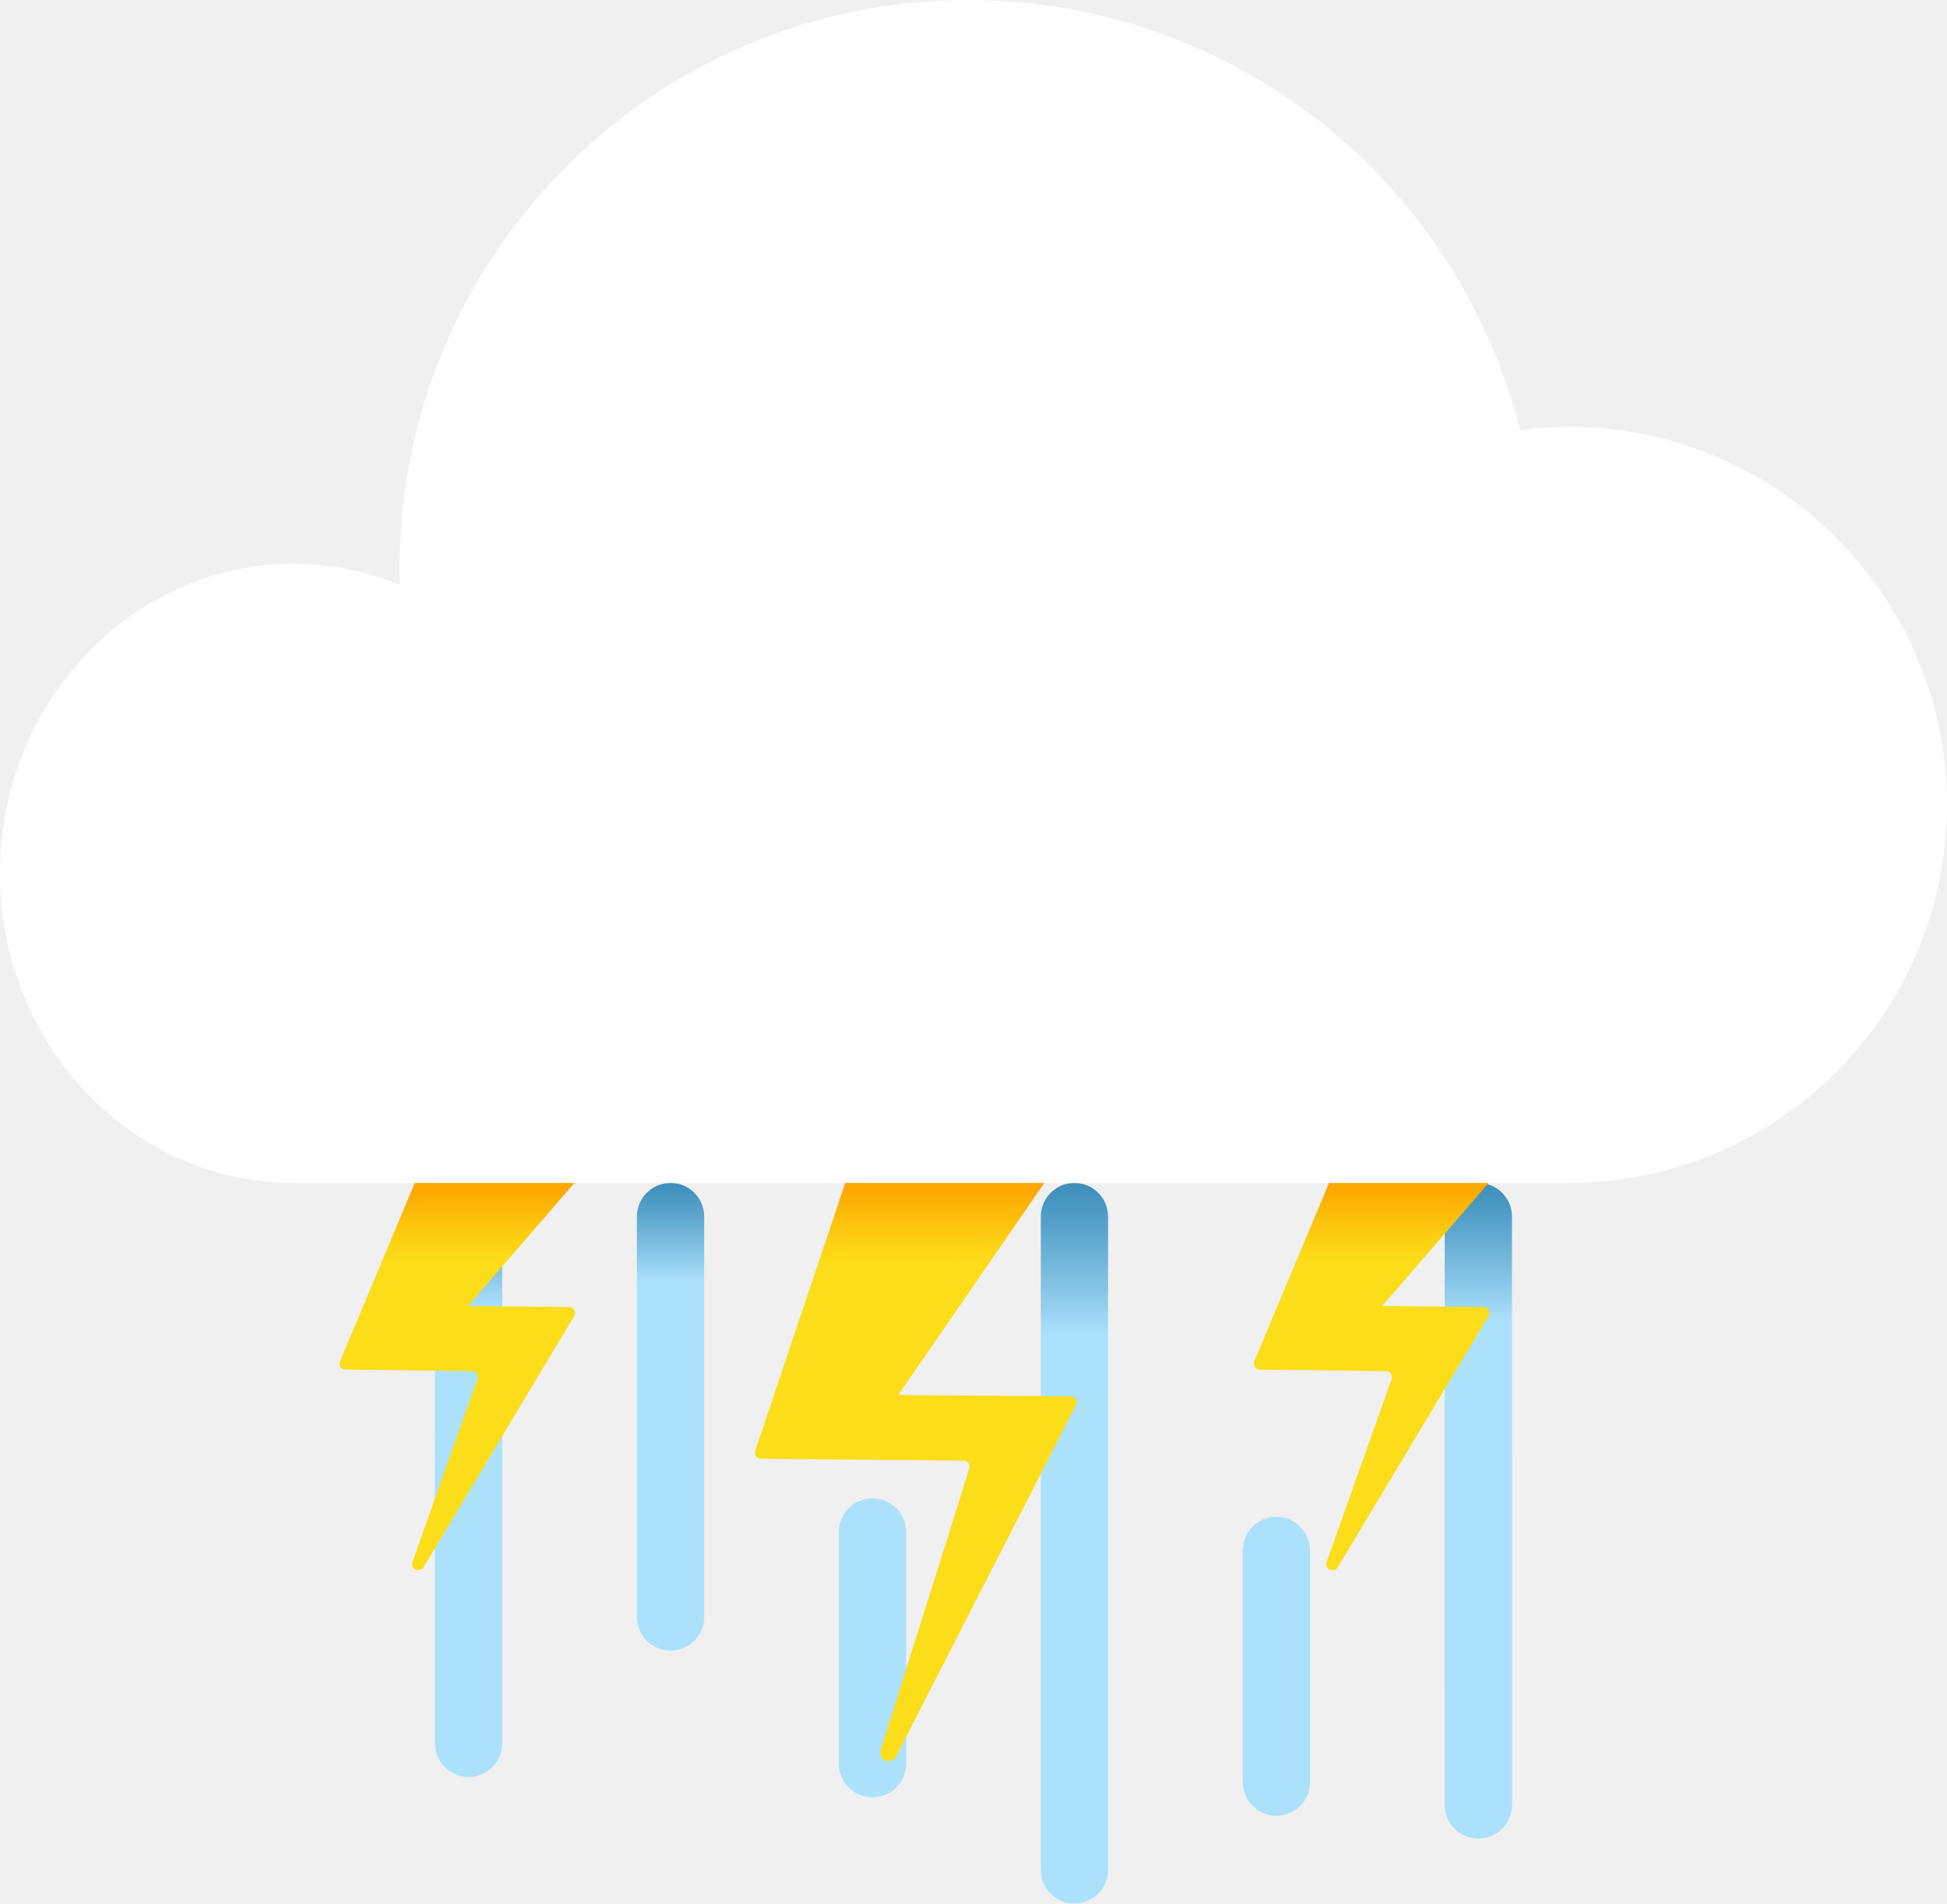
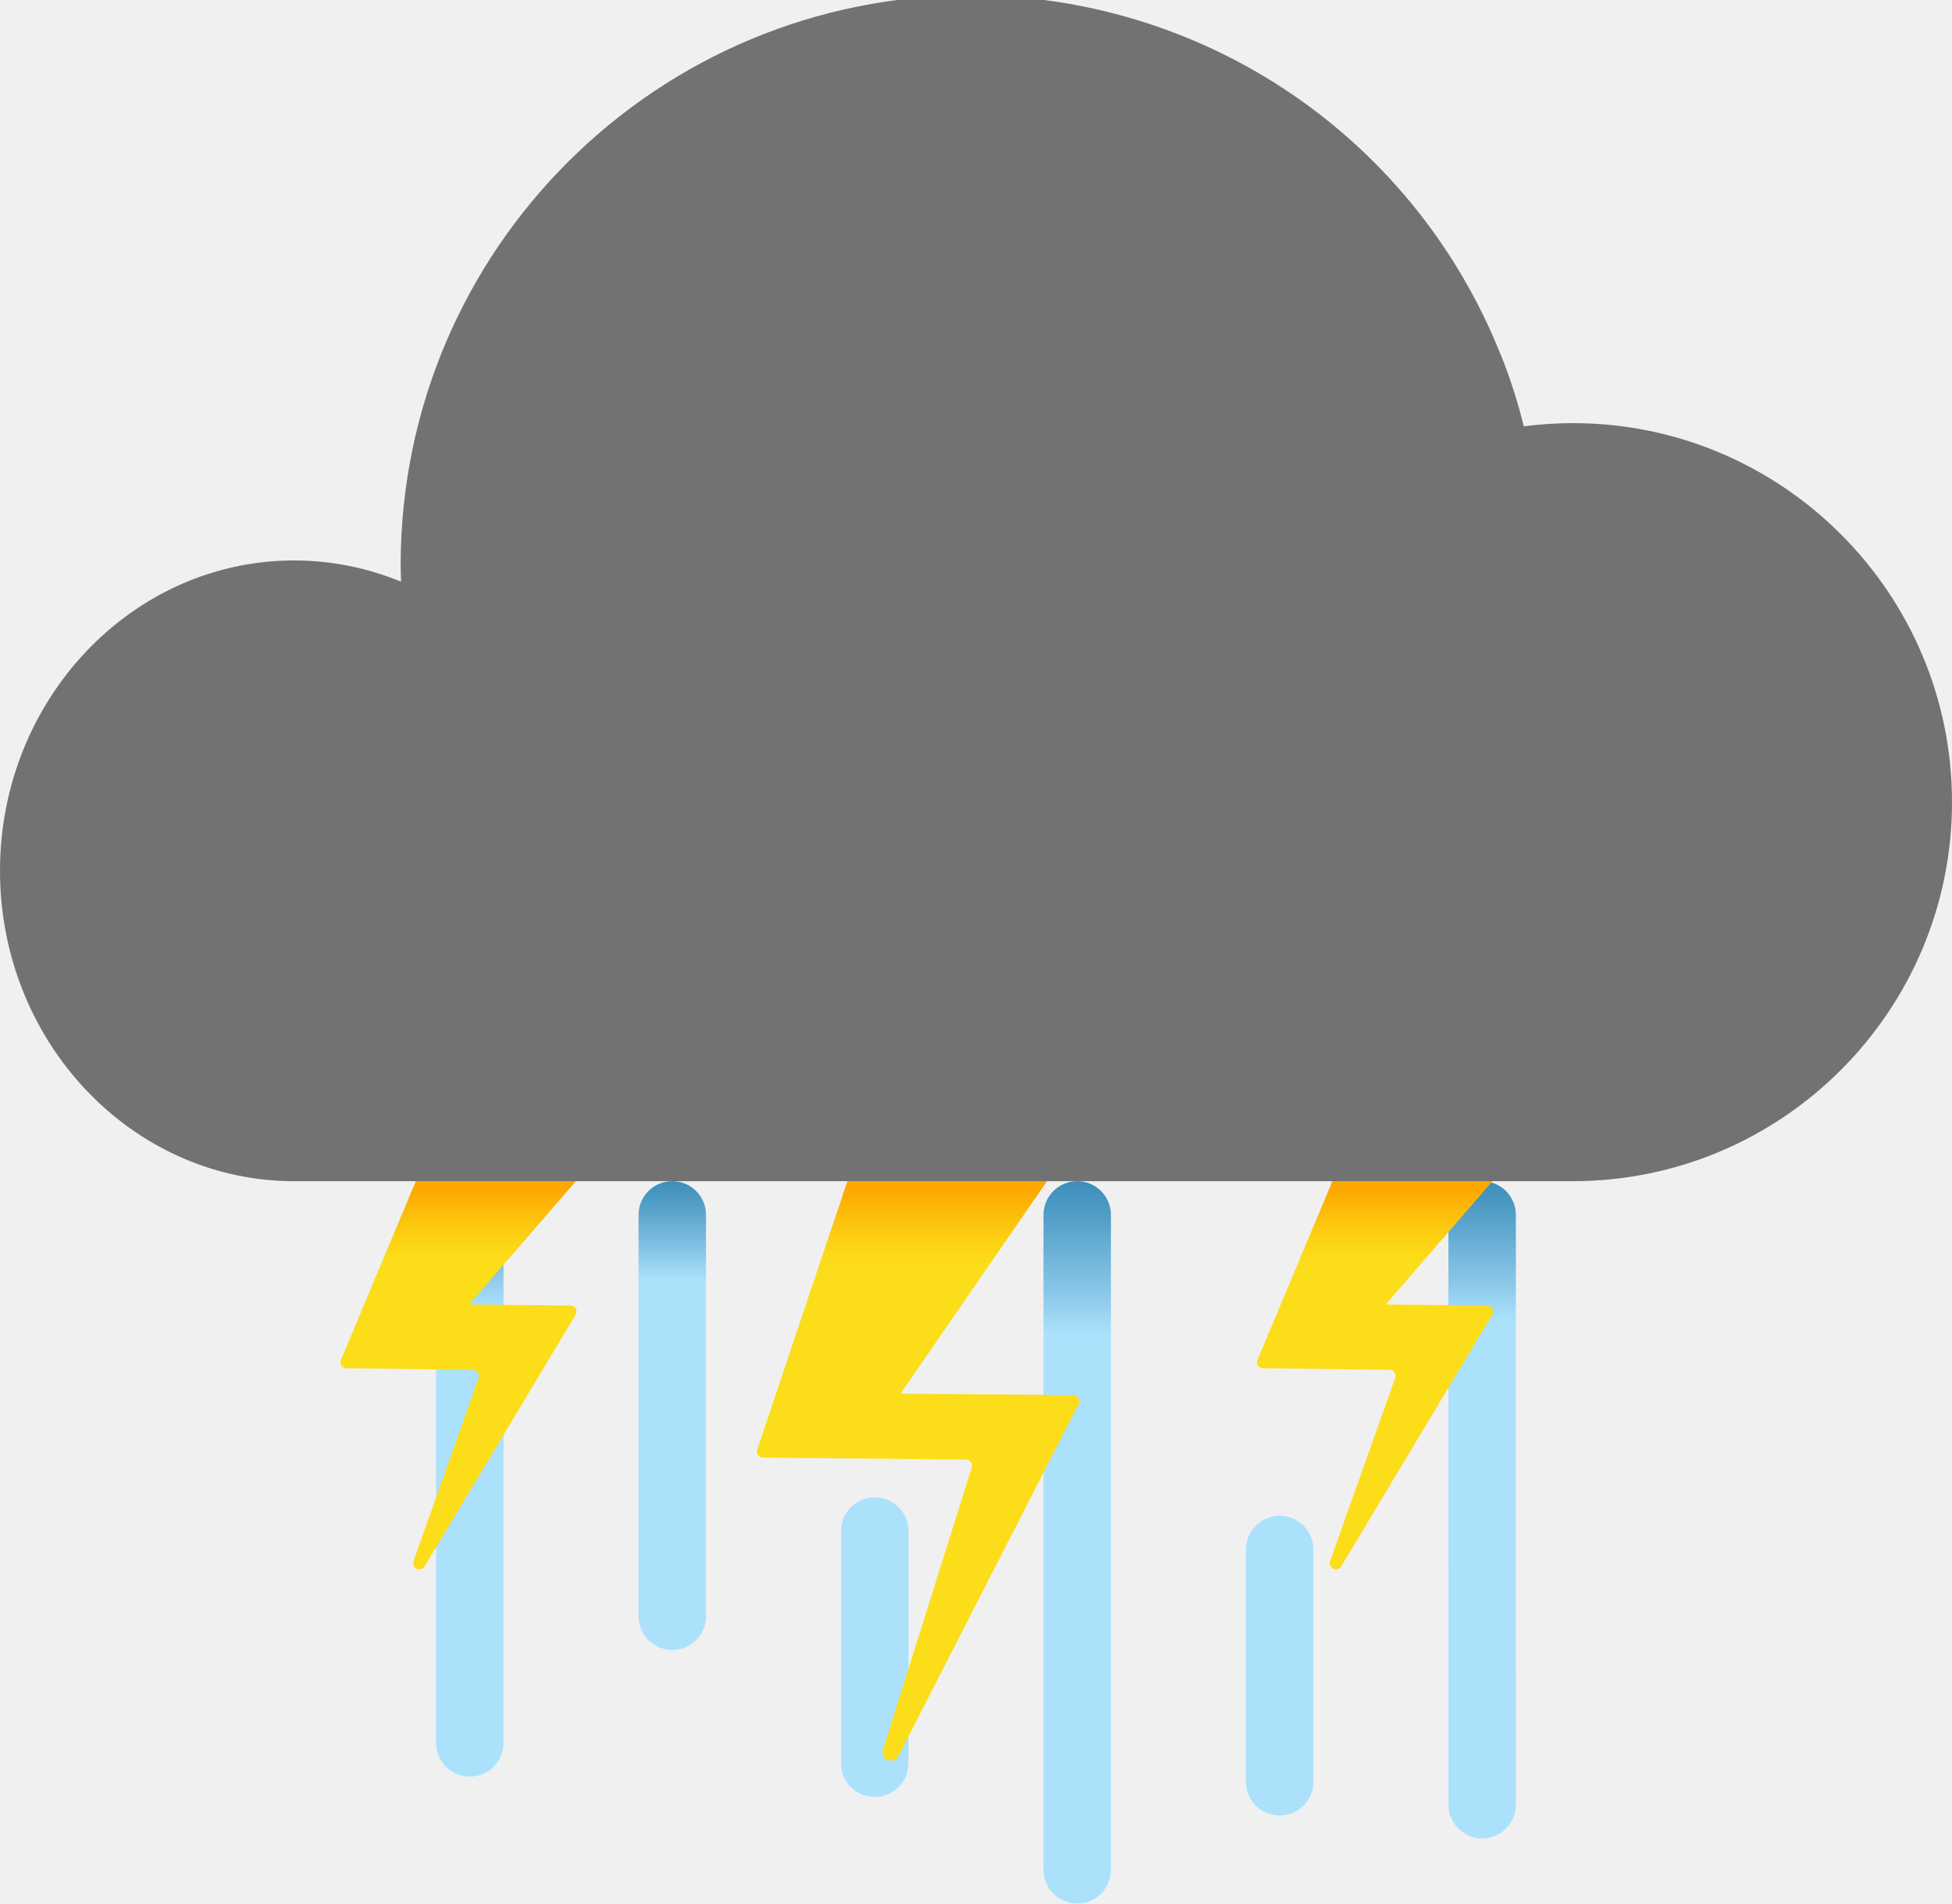
- <svg xmlns="http://www.w3.org/2000/svg" version="1.1" id="Layer_1" x="0px" y="0px" width="133.558px" height="130.587px" viewBox="0 0 133.558 130.587" enable-background="new 0 0 133.558 130.587" xml:space="preserve">
+ <svg xmlns="http://www.w3.org/2000/svg" version="1.1" id="Layer_1" x="0px" y="0px" width="133.557px" height="130.264px" viewBox="0 0 133.557 130.264" enable-background="new 0 0 133.557 130.264" xml:space="preserve">
  <g>
-     <linearGradient id="SVGID_1_" gradientUnits="userSpaceOnUse" x1="32.143" y1="81.155" x2="32.143" y2="121.904">
+     <linearGradient id="SVGID_1_" gradientUnits="userSpaceOnUse" x1="32.143" y1="80.832" x2="32.143" y2="121.581">
      <stop offset="0" style="stop-color:#3C8EBA" />
      <stop offset="0.049" style="stop-color:#519EC7" />
      <stop offset="0.151" style="stop-color:#88C6E7" />
      <stop offset="0.212" style="stop-color:#ACE1FC" />
    </linearGradient>
-     <path fill="url(#SVGID_1_)" d="M32.145,121.904c-1.274,0-2.31-1.032-2.31-2.307V83.463c0-1.275,1.035-2.309,2.31-2.309   c1.273,0,2.306,1.033,2.306,2.309v36.134C34.45,120.872,33.418,121.904,32.145,121.904z" />
-     <linearGradient id="SVGID_2_" gradientUnits="userSpaceOnUse" x1="101.411" y1="81.155" x2="101.411" y2="126.131">
+     <path fill="url(#SVGID_1_)" d="M32.145,121.581c-1.274,0-2.31-1.032-2.31-2.307V83.139c0-1.273,1.035-2.307,2.31-2.307   c1.273,0,2.306,1.033,2.306,2.307v36.135C34.45,120.548,33.418,121.581,32.145,121.581z" />
+     <linearGradient id="SVGID_2_" gradientUnits="userSpaceOnUse" x1="101.411" y1="80.832" x2="101.411" y2="125.807">
      <stop offset="0" style="stop-color:#3C8EBA" />
      <stop offset="0.049" style="stop-color:#519EC7" />
      <stop offset="0.151" style="stop-color:#88C6E7" />
      <stop offset="0.212" style="stop-color:#ACE1FC" />
    </linearGradient>
-     <path fill="url(#SVGID_2_)" d="M103.719,123.823l-0.001-40.359c0-1.275-1.034-2.309-2.308-2.309s-2.308,1.033-2.308,2.309   l0.001,40.359c0,1.274,1.034,2.309,2.309,2.309C102.688,126.131,103.719,125.096,103.719,123.823z" />
-     <linearGradient id="SVGID_3_" gradientUnits="userSpaceOnUse" x1="73.704" y1="81.155" x2="73.704" y2="130.587">
+     <path fill="url(#SVGID_2_)" d="M103.719,123.5l-0.002-40.36c0-1.273-1.033-2.307-2.307-2.307s-2.309,1.033-2.309,2.307l0.002,40.36   c0,1.274,1.033,2.308,2.309,2.308S103.719,124.772,103.719,123.5z" />
+     <linearGradient id="SVGID_3_" gradientUnits="userSpaceOnUse" x1="73.704" y1="80.832" x2="73.704" y2="130.264">
      <stop offset="0" style="stop-color:#3C8EBA" />
      <stop offset="0.049" style="stop-color:#519EC7" />
      <stop offset="0.151" style="stop-color:#88C6E7" />
      <stop offset="0.212" style="stop-color:#ACE1FC" />
    </linearGradient>
-     <path fill="url(#SVGID_3_)" d="M76.011,128.28V83.463c0-1.275-1.034-2.309-2.308-2.309s-2.307,1.033-2.307,2.309v44.816   c0,1.273,1.033,2.308,2.307,2.308S76.011,129.553,76.011,128.28z" />
-     <linearGradient id="SVGID_4_" gradientUnits="userSpaceOnUse" x1="45.997" y1="81.155" x2="45.997" y2="113.236">
+     <path fill="url(#SVGID_3_)" d="M76.01,127.957V83.139c0-1.273-1.033-2.307-2.307-2.307s-2.307,1.033-2.307,2.307v44.817   c0,1.274,1.033,2.308,2.307,2.308S76.01,129.231,76.01,127.957z" />
+     <linearGradient id="SVGID_4_" gradientUnits="userSpaceOnUse" x1="45.997" y1="80.832" x2="45.997" y2="112.913">
      <stop offset="0" style="stop-color:#3C8EBA" />
      <stop offset="0.049" style="stop-color:#519EC7" />
      <stop offset="0.151" style="stop-color:#88C6E7" />
      <stop offset="0.212" style="stop-color:#ACE1FC" />
    </linearGradient>
-     <path fill="url(#SVGID_4_)" d="M48.305,110.929V83.463c0-1.275-1.033-2.309-2.309-2.309c-1.273,0-2.307,1.033-2.307,2.309v27.466   c0,1.274,1.033,2.307,2.307,2.307C47.271,113.236,48.305,112.204,48.305,110.929z" />
-     <path fill="#ACE1FC" d="M89.864,122.258v-15.891c0-1.274-1.032-2.309-2.308-2.309s-2.308,1.034-2.308,2.309v15.891   c0,1.274,1.032,2.309,2.308,2.309S89.864,123.533,89.864,122.258z" />
-     <path fill="#ACE1FC" d="M62.157,120.992V105.1c0-1.274-1.032-2.309-2.306-2.309c-1.275,0-2.31,1.034-2.31,2.309v15.892   c0,1.274,1.034,2.308,2.31,2.308C61.125,123.299,62.157,122.266,62.157,120.992z" />
+     <path fill="url(#SVGID_4_)" d="M48.305,110.606V83.139c0-1.273-1.033-2.307-2.309-2.307c-1.273,0-2.307,1.033-2.307,2.307v27.467   c0,1.274,1.033,2.307,2.307,2.307C47.271,112.913,48.305,111.88,48.305,110.606z" />
+     <path fill="#ACE1FC" d="M89.864,121.935v-15.892c0-1.273-1.031-2.307-2.307-2.307s-2.309,1.033-2.309,2.307v15.892   c0,1.274,1.033,2.308,2.309,2.308S89.864,123.209,89.864,121.935z" />
+     <path fill="#ACE1FC" d="M62.157,120.668v-15.893c0-1.273-1.032-2.307-2.306-2.307c-1.275,0-2.31,1.033-2.31,2.307v15.893   c0,1.275,1.034,2.308,2.31,2.308C61.125,122.976,62.157,121.944,62.157,120.668z" />
    <g>
-       <linearGradient id="SVGID_5_" gradientUnits="userSpaceOnUse" x1="62.816" y1="79.854" x2="62.816" y2="108.609">
+       <linearGradient id="SVGID_5_" gradientUnits="userSpaceOnUse" x1="62.816" y1="79.532" x2="62.816" y2="108.286">
        <stop offset="0.067" style="stop-color:#FCA800" />
        <stop offset="0.105" style="stop-color:#FCB707" />
        <stop offset="0.192" style="stop-color:#FCD314" />
        <stop offset="0.242" style="stop-color:#FCDD19" />
      </linearGradient>
-       <path fill="url(#SVGID_5_)" d="M73.438,95.793L61.61,95.702l10.926-15.848H58.418L51.803,99.54    c-0.037,0.124-0.016,0.261,0.062,0.365c0.077,0.105,0.198,0.168,0.332,0.17l13.907,0.131c0.13,0,0.251,0.064,0.329,0.171    c0.077,0.105,0.099,0.241,0.062,0.366l-6.085,19.334c-0.09,0.283,0.053,0.587,0.329,0.701c0.275,0.111,0.592-0.006,0.726-0.27    l12.339-24.115c0.062-0.127,0.06-0.278-0.016-0.402C73.714,95.87,73.584,95.793,73.438,95.793z" />
-       <linearGradient id="SVGID_6_" gradientUnits="userSpaceOnUse" x1="31.911" y1="79.854" x2="31.911" y2="107.72">
+       <path fill="url(#SVGID_5_)" d="M73.438,95.471L61.61,95.377l10.925-15.846H58.418l-6.615,19.685    c-0.037,0.124-0.016,0.261,0.062,0.366c0.077,0.105,0.198,0.167,0.332,0.168l13.907,0.133c0.13,0,0.251,0.062,0.329,0.17    c0.077,0.105,0.099,0.242,0.062,0.365l-6.085,19.334c-0.09,0.283,0.053,0.588,0.329,0.702c0.275,0.112,0.592-0.006,0.726-0.27    l12.338-24.114c0.062-0.127,0.061-0.279-0.016-0.403C73.713,95.547,73.584,95.471,73.438,95.471z" />
+       <linearGradient id="SVGID_6_" gradientUnits="userSpaceOnUse" x1="31.911" y1="79.532" x2="31.911" y2="107.398">
        <stop offset="0.067" style="stop-color:#FCA800" />
        <stop offset="0.105" style="stop-color:#FCB707" />
        <stop offset="0.192" style="stop-color:#FCD314" />
        <stop offset="0.242" style="stop-color:#FCDD19" />
      </linearGradient>
-       <path fill="url(#SVGID_6_)" d="M39.039,89.665L32.093,89.6l8.435-9.746H29.012h-0.016l-5.675,13.545    c-0.047,0.127-0.031,0.269,0.043,0.379c0.077,0.111,0.205,0.178,0.338,0.18l8.66,0.108c0.134,0.001,0.258,0.066,0.335,0.177    c0.074,0.108,0.093,0.248,0.05,0.373l-4.454,12.543c-0.071,0.205,0.021,0.43,0.217,0.521s0.431,0.021,0.543-0.164l10.336-17.226    c0.078-0.127,0.078-0.285,0.007-0.413C39.324,89.749,39.188,89.667,39.039,89.665z" />
-       <linearGradient id="SVGID_7_" gradientUnits="userSpaceOnUse" x1="94.624" y1="79.854" x2="94.624" y2="107.72">
+       <path fill="url(#SVGID_6_)" d="M39.039,89.341l-6.946-0.065l8.435-9.744H29.012h-0.016l-5.675,13.545    c-0.047,0.127-0.031,0.268,0.043,0.378c0.077,0.111,0.205,0.179,0.338,0.18l8.66,0.108c0.134,0.002,0.258,0.066,0.335,0.177    c0.074,0.108,0.093,0.248,0.05,0.374l-4.454,12.542c-0.071,0.204,0.021,0.429,0.217,0.522c0.195,0.092,0.431,0.02,0.543-0.164    l10.336-17.227c0.078-0.127,0.078-0.285,0.007-0.414S39.188,89.344,39.039,89.341z" />
+       <linearGradient id="SVGID_7_" gradientUnits="userSpaceOnUse" x1="94.624" y1="79.532" x2="94.624" y2="107.398">
        <stop offset="0.067" style="stop-color:#FCA800" />
        <stop offset="0.105" style="stop-color:#FCB707" />
        <stop offset="0.192" style="stop-color:#FCD314" />
        <stop offset="0.242" style="stop-color:#FCDD19" />
      </linearGradient>
-       <path fill="url(#SVGID_7_)" d="M101.753,89.665L94.81,89.6l8.431-9.746H91.726H91.71l-5.675,13.545    c-0.05,0.127-0.031,0.269,0.046,0.379c0.077,0.111,0.202,0.178,0.335,0.18l8.66,0.108c0.133,0.001,0.258,0.066,0.335,0.177    c0.074,0.108,0.096,0.248,0.05,0.373l-4.455,12.543c-0.07,0.205,0.025,0.43,0.221,0.521s0.428,0.021,0.539-0.164l10.338-17.226    c0.077-0.127,0.077-0.285,0.006-0.413C102.038,89.749,101.901,89.667,101.753,89.665z" />
+       <path fill="url(#SVGID_7_)" d="M101.752,89.341l-6.943-0.065l8.432-9.744H91.725h-0.016l-5.674,13.545    c-0.051,0.127-0.031,0.268,0.045,0.378c0.078,0.111,0.203,0.179,0.336,0.18l8.66,0.108c0.133,0.002,0.258,0.066,0.334,0.177    c0.074,0.108,0.096,0.248,0.051,0.374l-4.455,12.542c-0.07,0.204,0.025,0.429,0.221,0.522c0.195,0.092,0.428,0.02,0.539-0.164    l10.338-17.227c0.076-0.127,0.076-0.285,0.006-0.414C102.038,89.424,101.901,89.344,101.752,89.341z" />
    </g>
-     <path fill="#FFFFFF" d="M125.954,36.885c-4.699-4.699-11.184-7.606-18.334-7.606c-1.135,0-2.257,0.077-3.36,0.22   c-0.365-1.463-0.812-2.907-1.348-4.324c-0.09-0.237-0.18-0.465-0.276-0.68c-2.979-7.432-8.17-13.776-14.89-18.159   C81.441,2.226,74.083,0.025,66.557,0C45.006-0.068,27.48,17.345,27.412,38.895c0,0.417,0.016,0.825,0.028,1.237   c-2.315-0.956-4.792-1.455-7.321-1.455C9.025,38.677,0,48.205,0,59.915c0,6.064,2.418,11.542,6.292,15.417   c3.608,3.607,8.478,5.824,13.827,5.824h87.501c14.302,0,25.938-11.638,25.938-25.941C133.558,48.065,130.65,41.581,125.954,36.885z   " />
+     <path fill="#727272" d="M125.954,36.562c-4.699-4.699-11.184-7.606-18.334-7.606c-1.135,0-2.256,0.077-3.359,0.22   c-0.365-1.463-0.812-2.907-1.348-4.324c-0.09-0.237-0.18-0.465-0.277-0.68c-2.979-7.432-8.17-13.776-14.889-18.159   c-6.305-4.11-13.664-6.311-21.19-6.335C45.006-0.392,27.48,17.022,27.412,38.572c0,0.417,0.016,0.825,0.028,1.237   c-2.315-0.956-4.792-1.455-7.321-1.455C9.025,38.354,0,47.881,0,59.592c0,6.064,2.418,11.542,6.292,15.417   c3.608,3.608,8.478,5.824,13.827,5.824h87.5c14.303,0,25.938-11.637,25.938-25.94C133.557,47.742,130.651,41.258,125.954,36.562z" />
  </g>
</svg>
